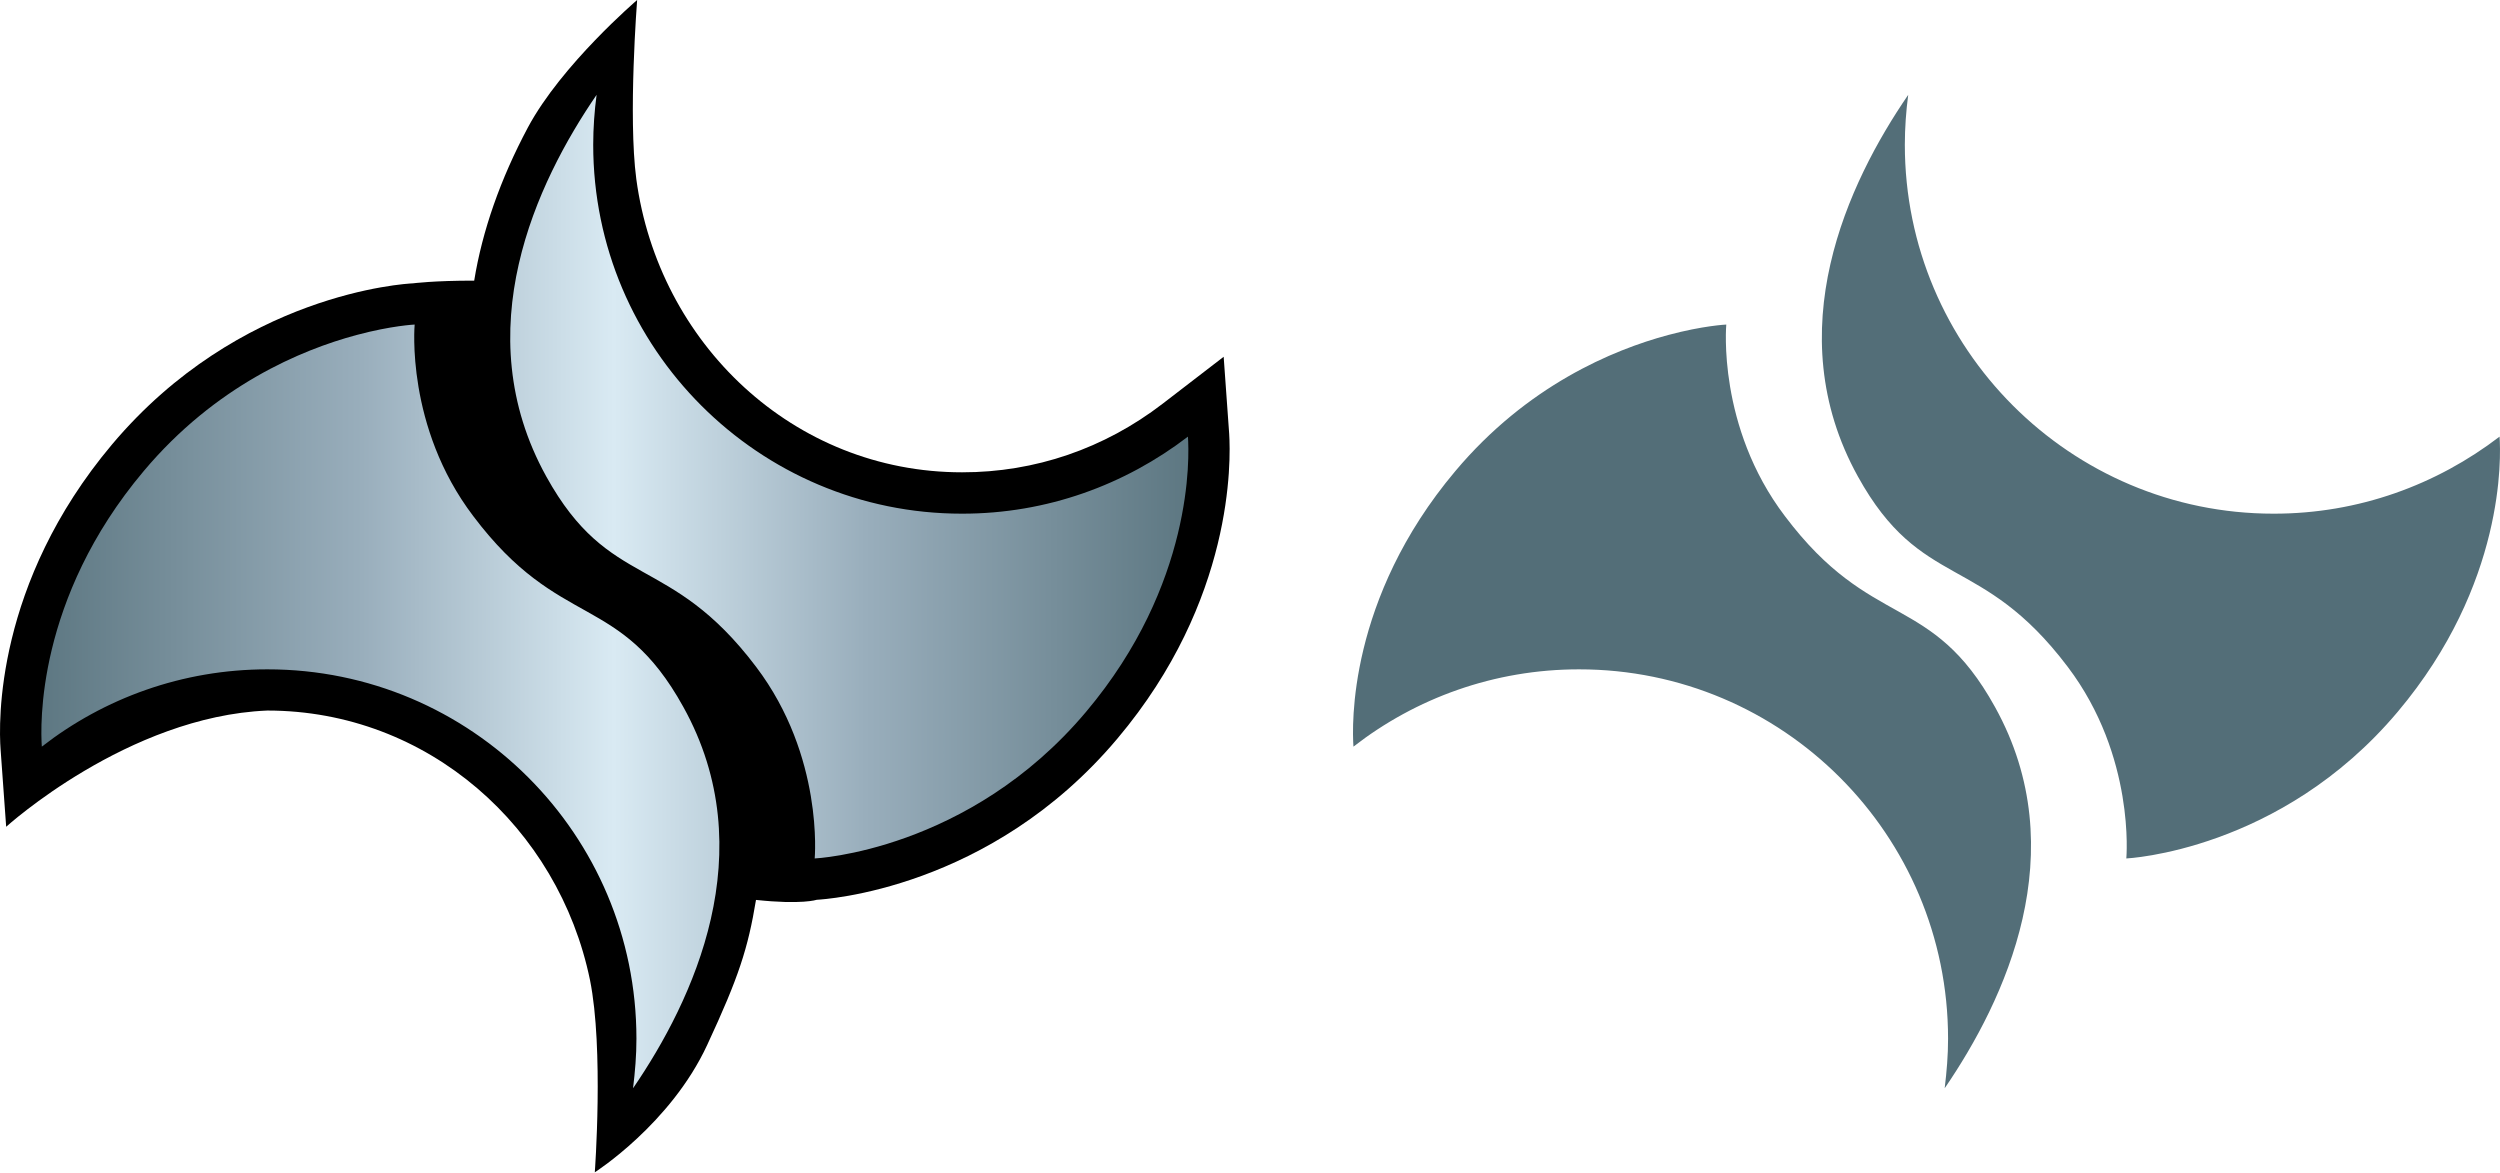
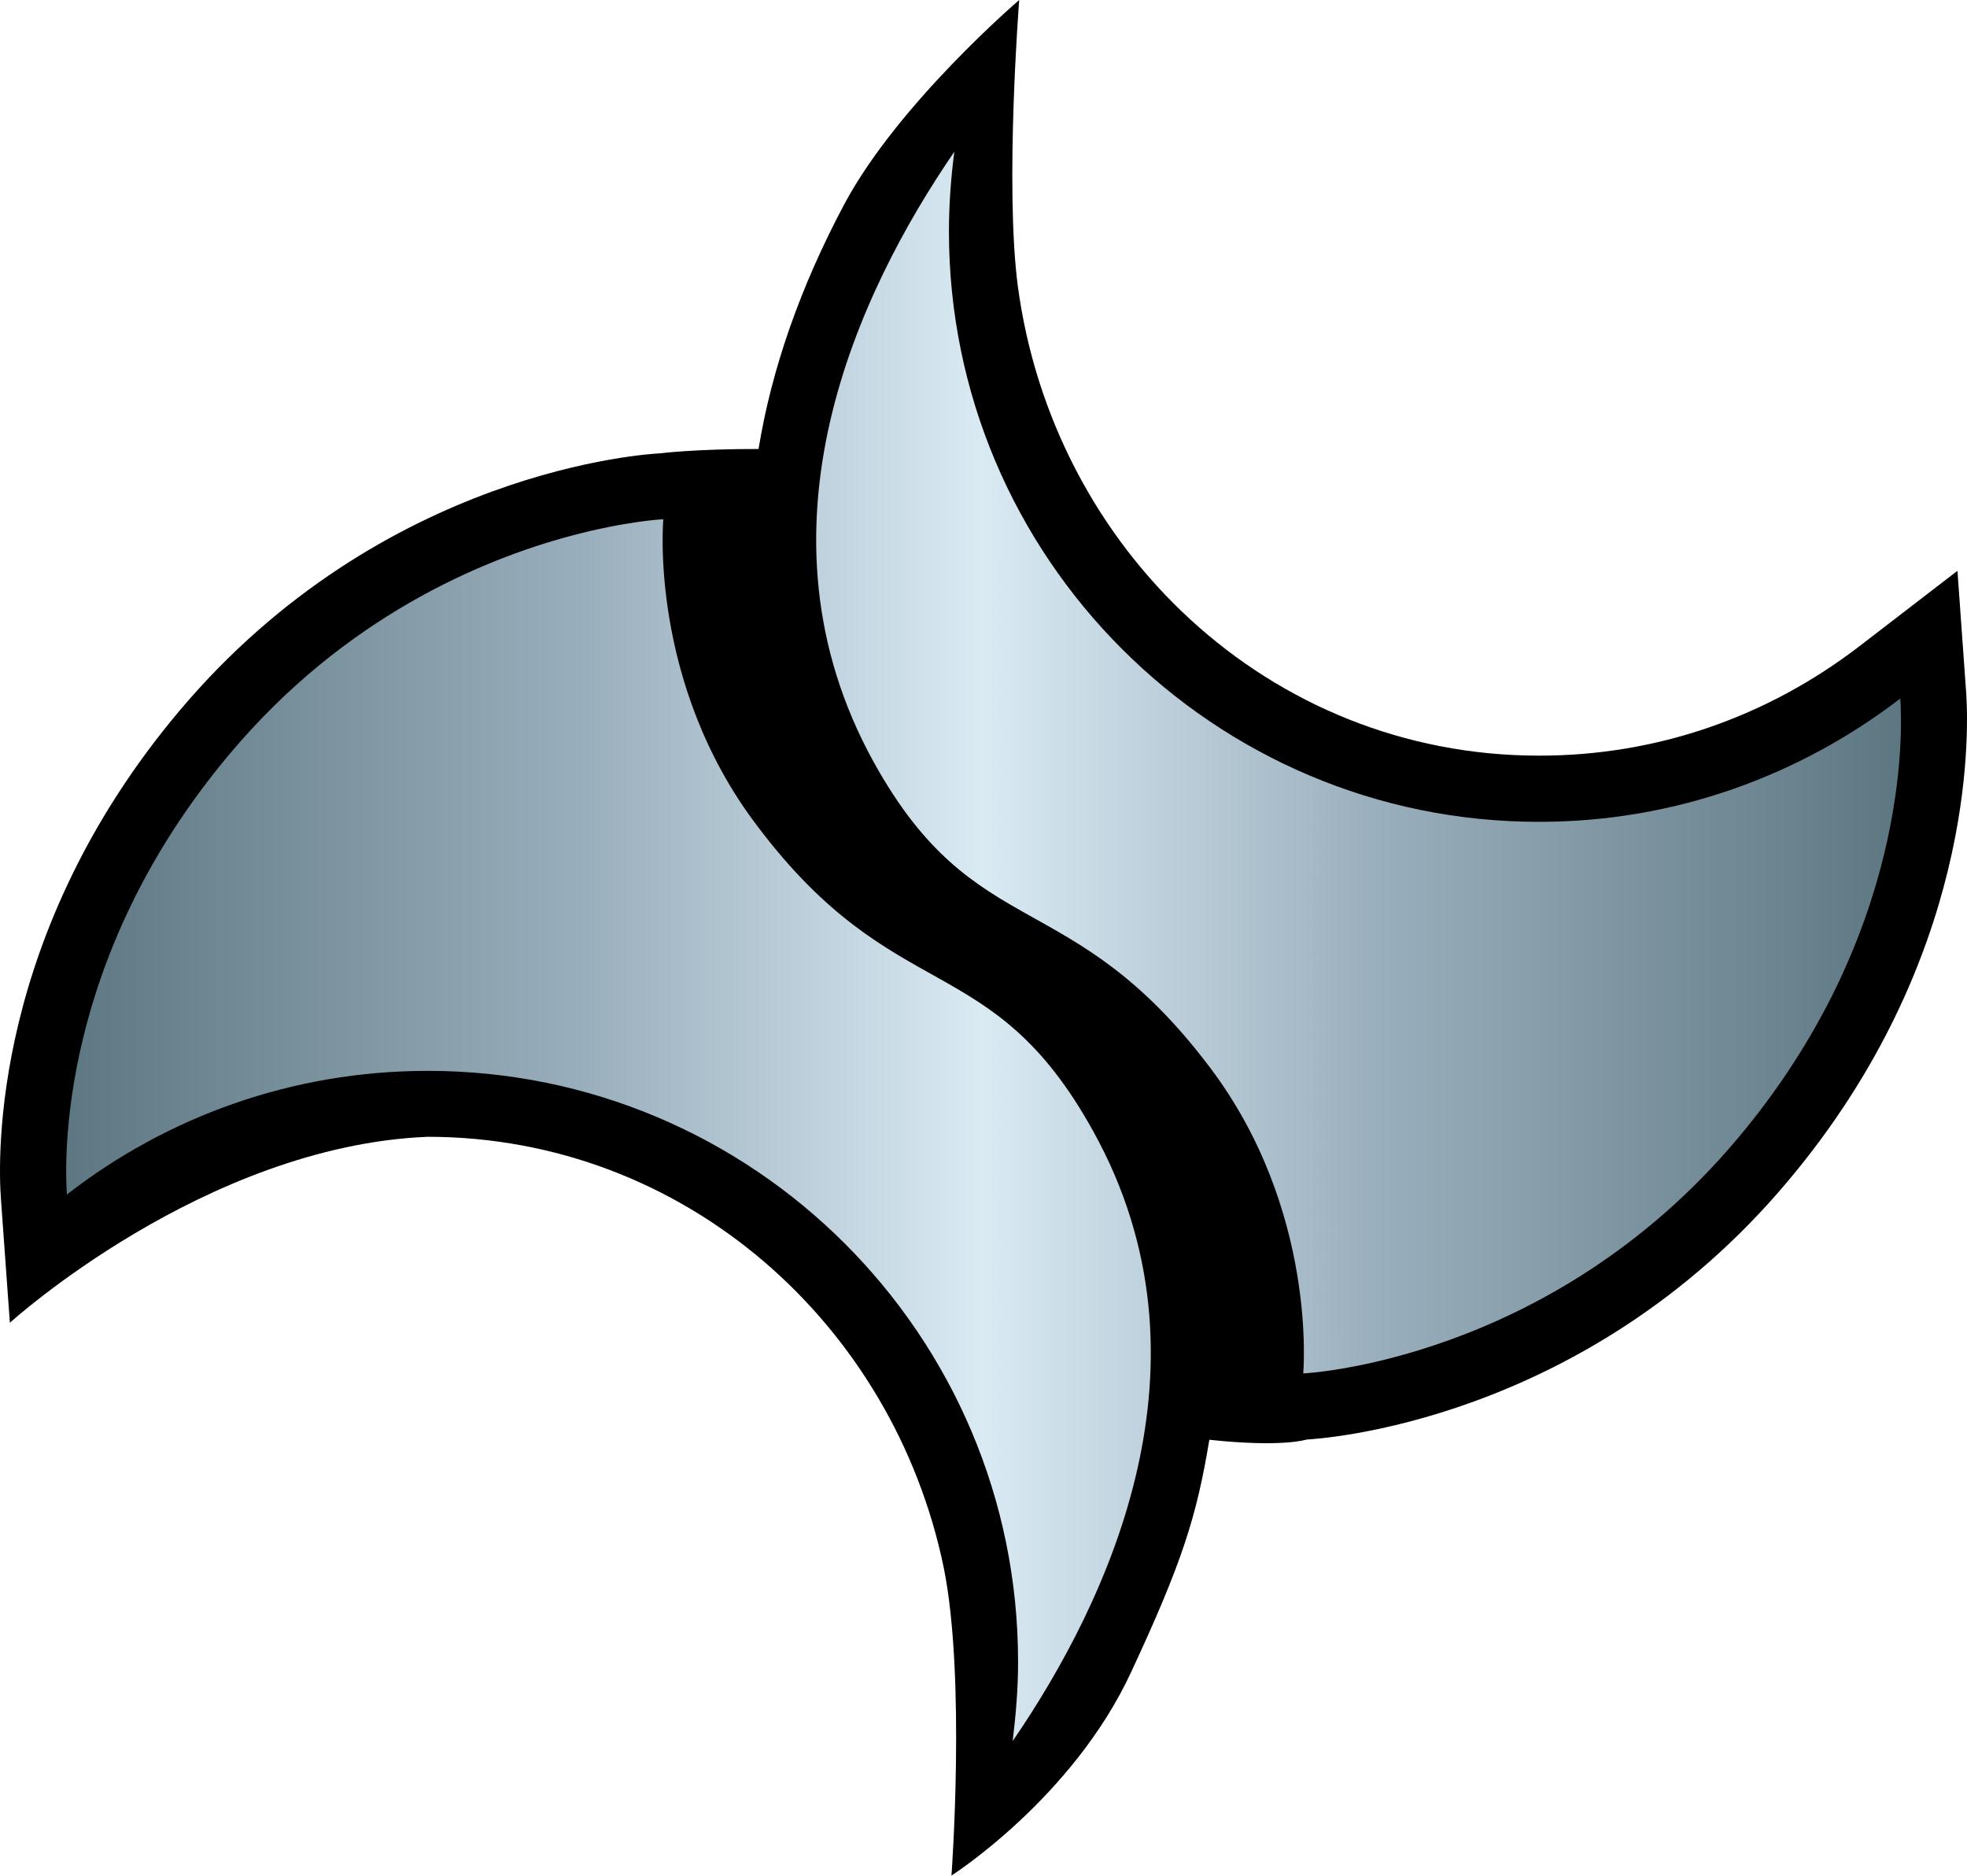
- <svg xmlns="http://www.w3.org/2000/svg" xmlns:xlink="http://www.w3.org/1999/xlink" version="1.1" x="0px" y="0px" width="609.931" height="286.01" id="svg5">
+ <svg xmlns="http://www.w3.org/2000/svg" xmlns:xlink="http://www.w3.org/1999/xlink" version="1.1" x="0px" y="0px" width="299.998" height="286.01" id="svg5">
  <defs id="defs5">
    <linearGradient xlink:href="#SVGID_3_" id="linearGradient5" gradientUnits="userSpaceOnUse" gradientTransform="matrix(10.2168,0,0,-10.2168,5230.151,6270.654)" x1="-512.275" y1="599.635" x2="-482.243" y2="599.635" />
    <linearGradient xlink:href="#SVGID_3_" id="linearGradient6" gradientUnits="userSpaceOnUse" gradientTransform="matrix(10.2168,0,0,-10.2168,5230.151,6270.654)" x1="-512.275" y1="599.635" x2="-482.243" y2="599.635" />
  </defs>
  <g id="Layer_1" transform="translate(3.7577918e-4)">
    <g id="g5">
      <path d="m 128.789,31.102 c -6.737,12.638 -11.129,25.241 -13.098,37.366 -9.787,-0.014 -14.938,0.657 -14.938,0.657 -1.766,0.076 -42.321,2.379 -73.405,39.29 -28.562,33.939 -27.69,67.988 -27.203,74.464 l 1.36,18.832 c 0,0 29.67,-26.949 63.715,-28.358 39.193,0.018 71.059,28.569 78.719,65.732 3.392,16.785 1.175,46.925 1.175,46.925 0,0 18.504,-11.792 27.427,-31.083 7.721,-16.587 9.954,-23.594 11.902,-35.372 11.182,1.2 14.822,-0.031 14.822,-0.031 1.646,-0.1 42.321,-2.379 73.383,-39.37 28.439,-33.765 27.639,-67.861 27.238,-74.332 L 298.541,87.043 283.613,98.528 C 269.431,109.417 252.535,115.249 234.722,115.23 193.523,115.239 160.638,83.729 155.241,43.69 153.219,28.413 155.445,0 155.445,0 c 0,0 -18.457,15.777 -26.656,31.102" id="path1" />
      <path style="fill:url(#linearGradient5)" id="SVGID_1_" d="m 35.063,114.93 c -26.264,31.196 -25.202,62.245 -24.86,67.228 15.182,-11.809 34.304,-18.861 55.032,-18.857 49.702,-0.019 90.032,40.328 90.038,90.09 0.009,4.053 -0.336,8.058 -0.82,12.072 l 0.027,-0.007 c 14.628,-21.387 31.837,-57.7 12.228,-92.994 -15.514,-28.055 -30.102,-18.475 -51.23,-46.529 -16.598,-21.838 -14.313,-46.751 -14.313,-46.751 0,0 -5.604,0.254 -14.175,2.55 -13.545,3.631 -34.426,12.374 -51.927,33.198 m 98.204,1.304 c 15.507,28.028 30.035,18.436 51.215,46.475 16.546,21.852 14.28,46.731 14.28,46.731 0,0 37.562,-1.728 66.209,-35.774 26.244,-31.163 25.188,-62.298 24.854,-67.142 -15.316,11.731 -34.371,18.822 -55.134,18.799 -49.589,0.016 -89.971,-40.316 -89.964,-90.026 0.004,-4.113 0.301,-8.191 0.825,-12.159 -14.68,21.402 -31.861,57.708 -12.285,93.096" />
      <linearGradient id="SVGID_3_" gradientUnits="userSpaceOnUse" x1="-512.275" y1="599.635" x2="-482.243" y2="599.635" gradientTransform="matrix(10.2168,0,0,-10.2168,5230.151,6270.654)">
        <stop style="stop-color:#536e78" offset="0" id="stop1" />
        <stop style="stop-color:#99aebc" offset="0.3" id="stop2" />
        <stop style="stop-color:#d9eaf3" offset="0.5" id="stop3" />
        <stop style="stop-color:#99aebc" offset="0.7" id="stop4" />
        <stop style="stop-color:#536e78" offset="1" id="stop5" />
      </linearGradient>
-       <path style="fill:url(#linearGradient6)" id="SVGID_4_" d="m 355.063,114.93 c -26.264,31.196 -25.202,62.245 -24.86,67.228 15.182,-11.809 34.304,-18.861 55.033,-18.857 49.702,-0.019 90.032,40.328 90.038,90.09 0.009,4.053 -0.336,8.058 -0.82,12.072 l 0.027,-0.007 c 14.628,-21.387 31.837,-57.7 12.228,-92.994 -15.514,-28.055 -30.102,-18.475 -51.23,-46.529 -16.598,-21.838 -14.313,-46.751 -14.313,-46.751 0,0 -5.604,0.254 -14.175,2.55 -13.546,3.631 -34.427,12.374 -51.928,33.198 m 98.204,1.304 c 15.507,28.028 30.035,18.436 51.215,46.475 16.546,21.852 14.28,46.731 14.28,46.731 0,0 37.562,-1.728 66.209,-35.774 26.244,-31.163 25.188,-62.298 24.854,-67.142 -15.316,11.731 -34.371,18.822 -55.134,18.799 -49.589,0.016 -89.971,-40.316 -89.964,-90.026 0.004,-4.113 0.301,-8.191 0.825,-12.159 -14.68,21.402 -31.861,57.708 -12.285,93.096" />
    </g>
  </g>
</svg>
